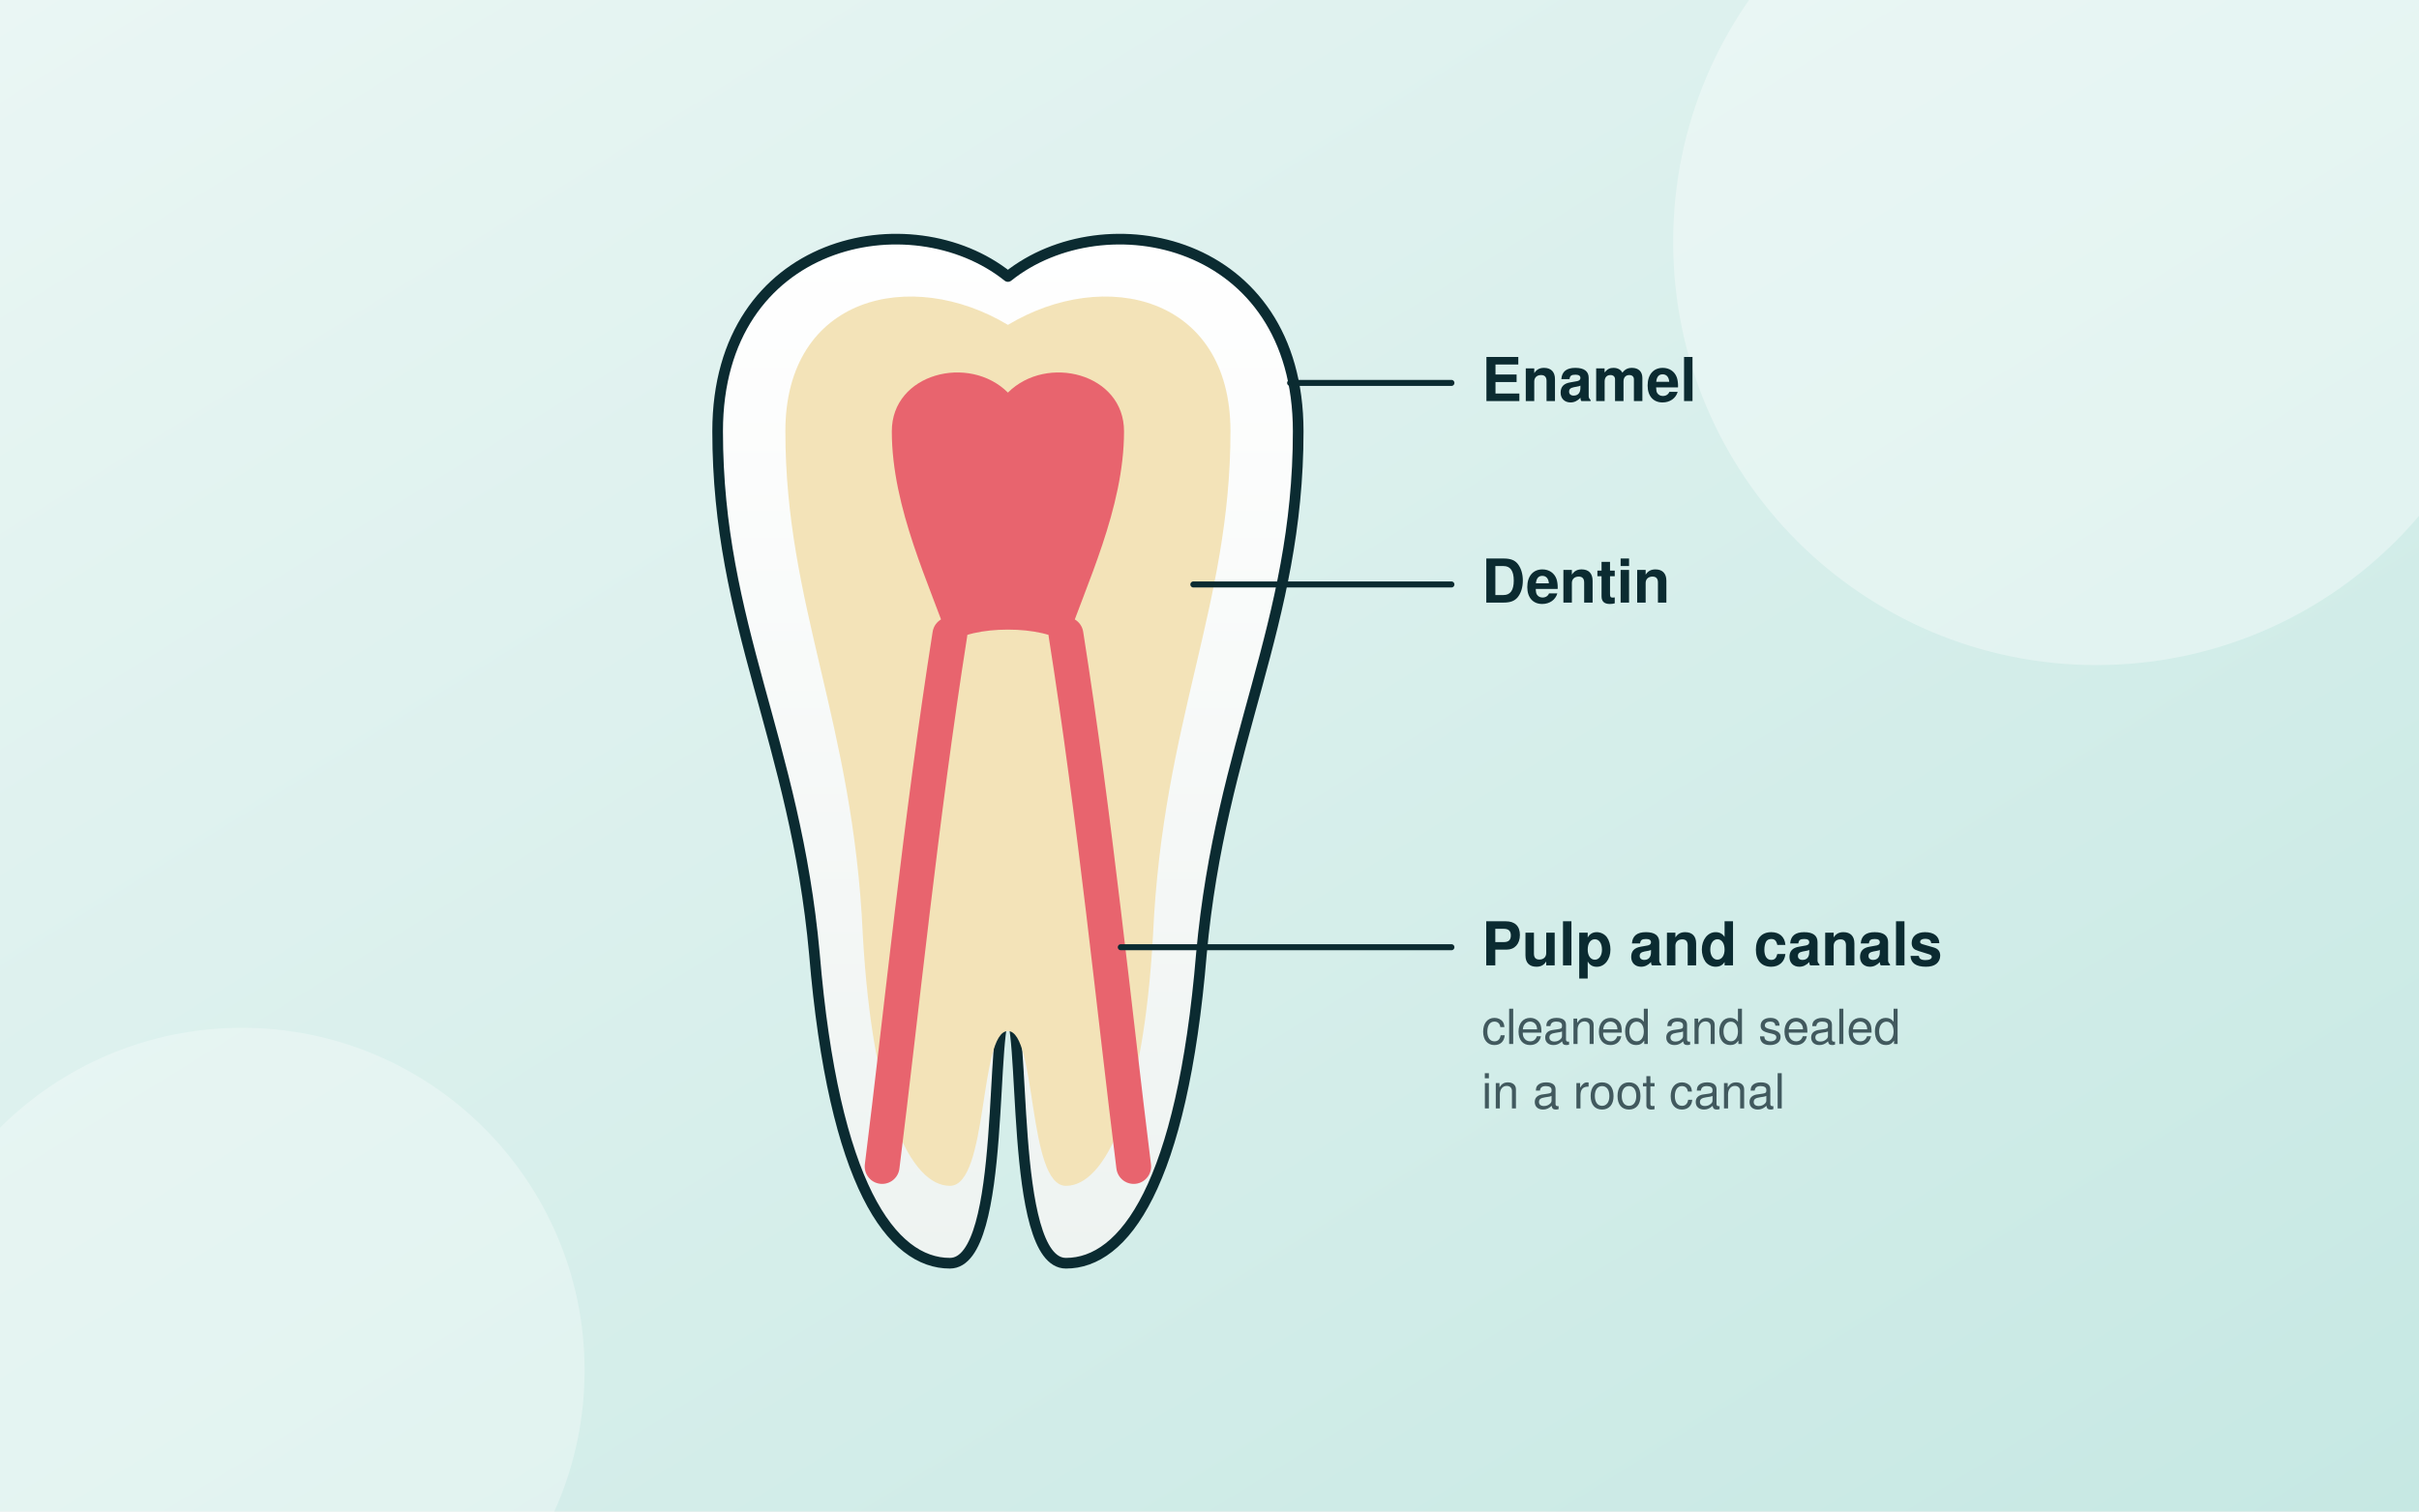
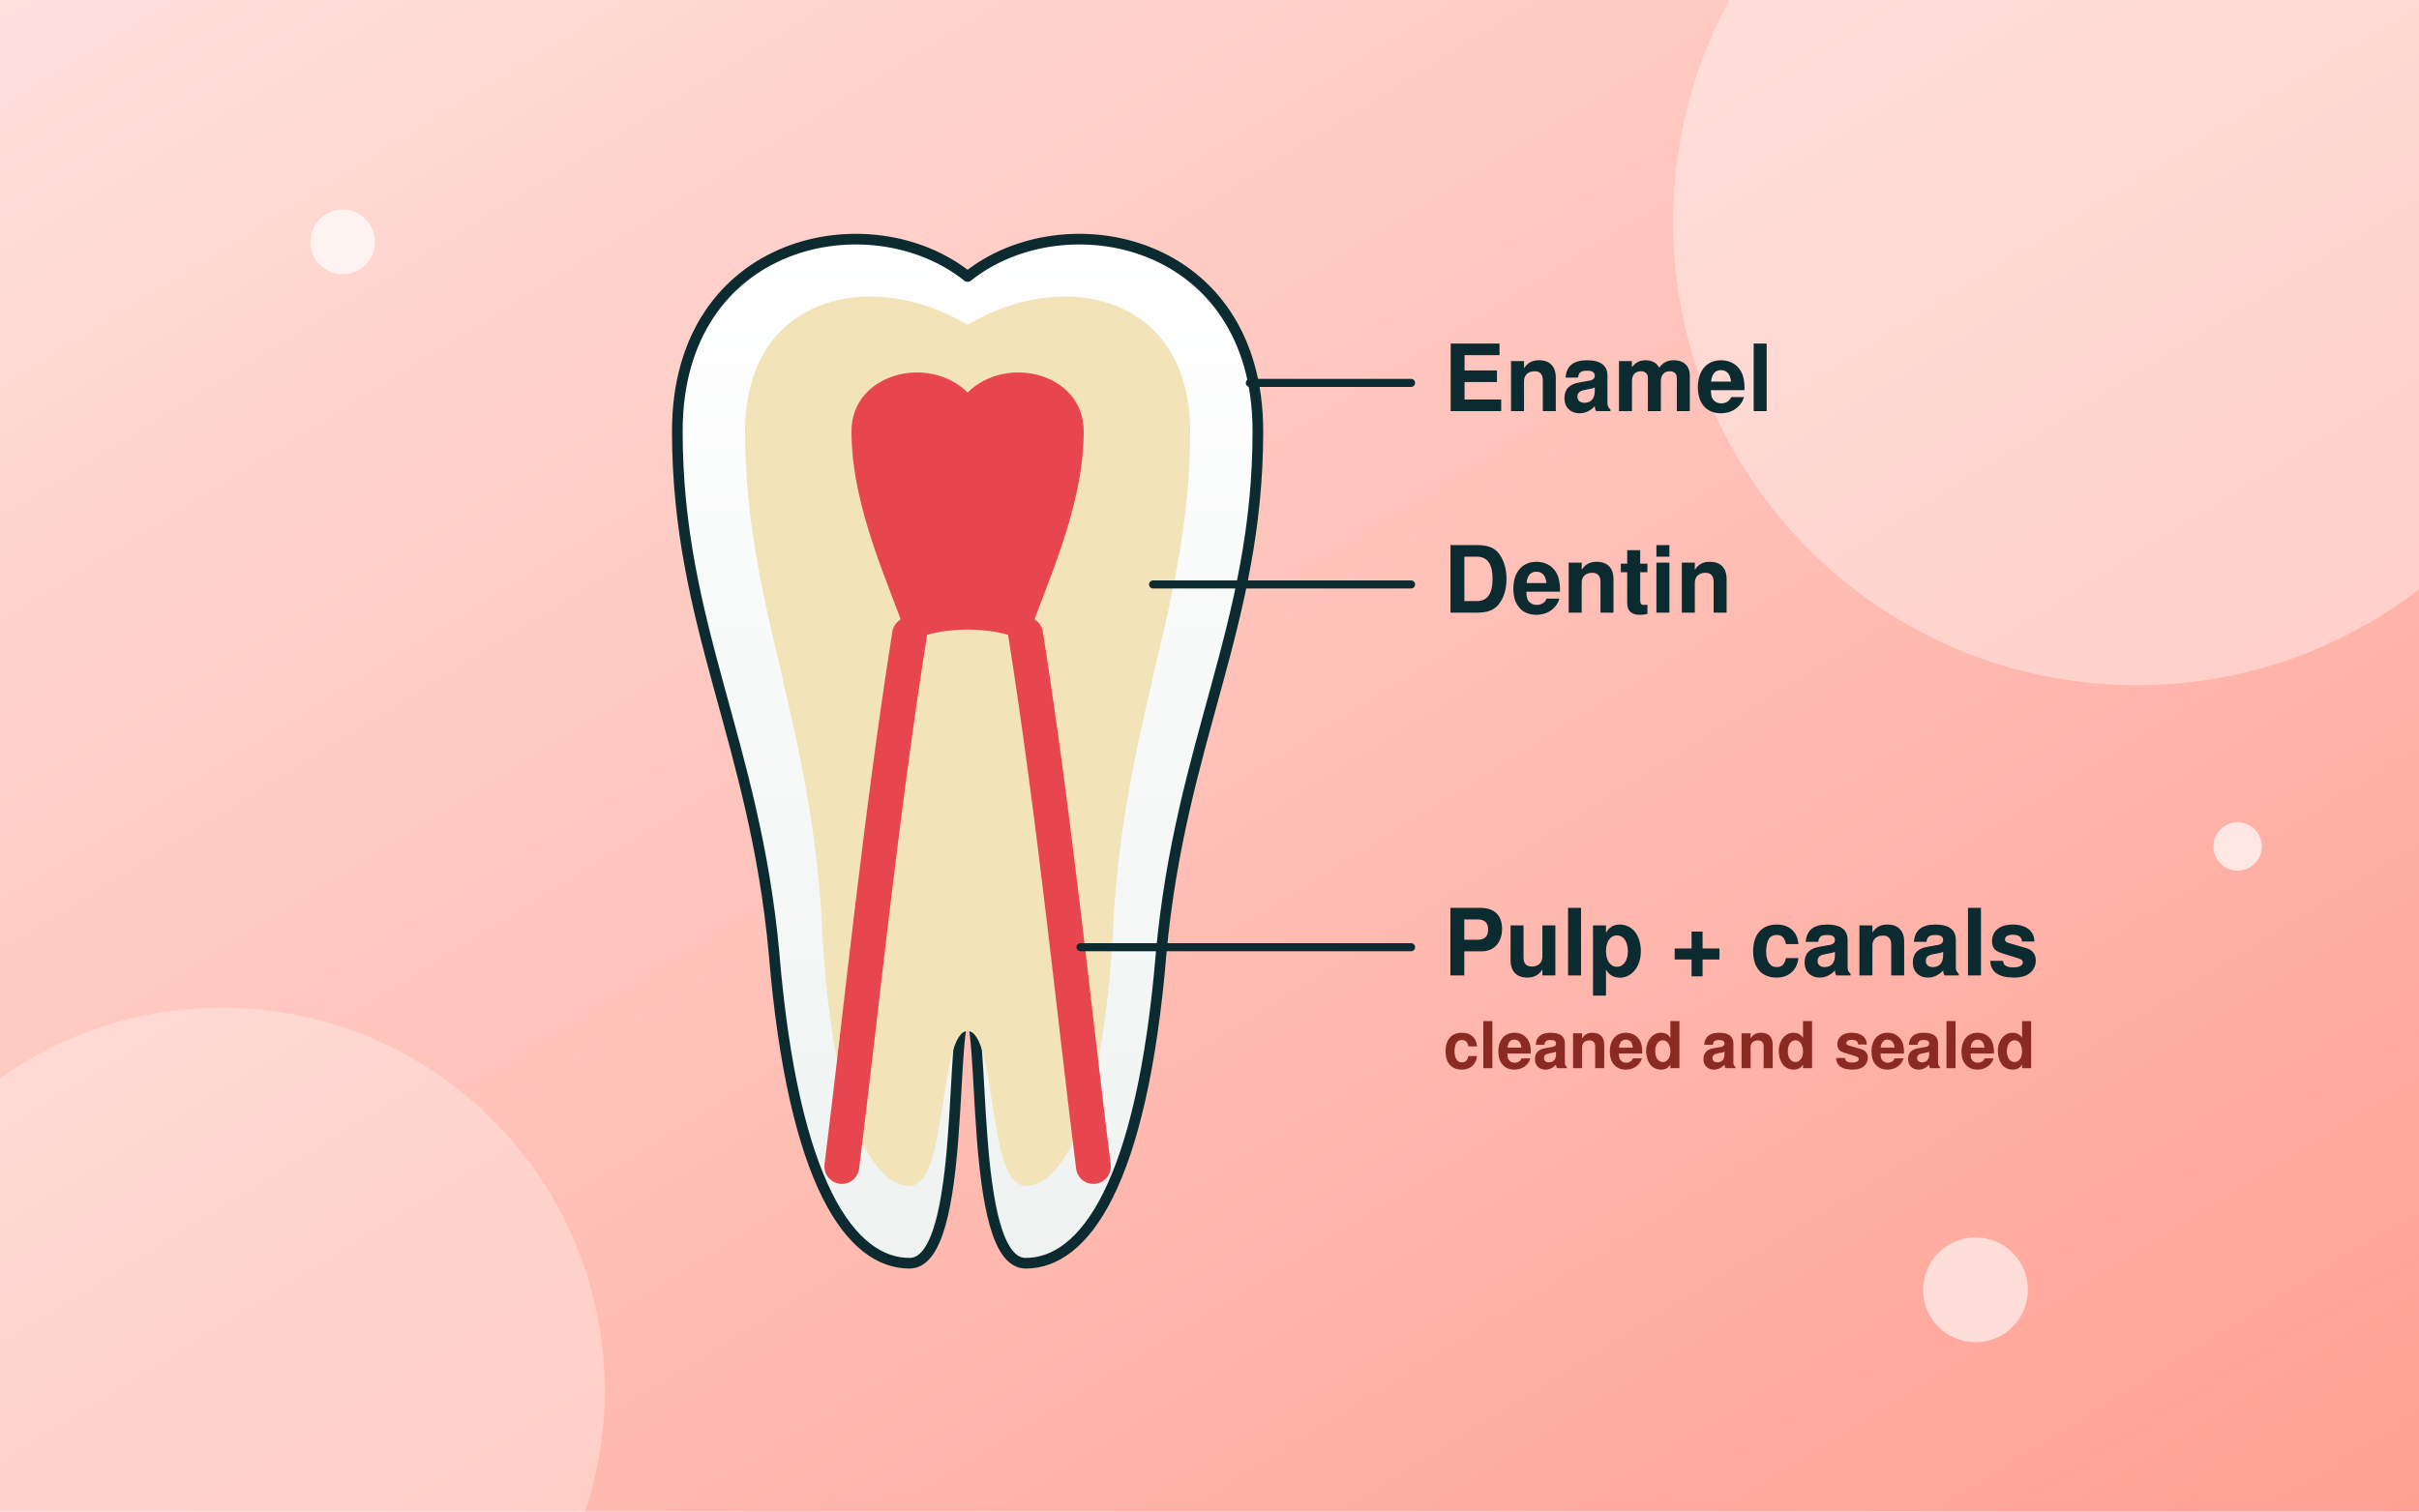
<svg xmlns="http://www.w3.org/2000/svg" viewBox="0 0 1200 750" role="img" aria-label="Cutaway of a tooth showing enamel, dentin, pulp and root canals">
  <defs>
    <linearGradient id="bg" x1="0" y1="0" x2="1" y2="1">
-       <stop offset="0" stop-color="#EAF6F4" />
-       <stop offset="1" stop-color="#C6E8E3" />
+       <stop offset="0" stop-color="#FFE1DC" />
+       <stop offset="1" stop-color="#FFA093" />
    </linearGradient>
    <linearGradient id="tw" x1="0" y1="0" x2="0" y2="1">
      <stop offset="0" stop-color="#fff" />
      <stop offset="1" stop-color="#EEF3F1" />
    </linearGradient>
  </defs>
  <rect width="1200" height="750" fill="url(#bg)" />
-   <circle cx="1040" cy="120" r="210" fill="#fff" opacity=".35" />
-   <circle cx="120" cy="680" r="170" fill="#fff" opacity=".3" />
-   <g transform="translate(260 70) scale(4.8)">
+   <circle cx="1060" cy="110" r="230" fill="#fff" opacity=".38" />
+   <circle cx="110" cy="690" r="190" fill="#fff" opacity=".3" />
+   <circle cx="980" cy="640" r="26" fill="#fff" opacity=".6" />
+   <circle cx="170" cy="120" r="16" fill="#fff" opacity=".7" />
+   <circle cx="1110" cy="420" r="12" fill="#fff" opacity=".7" />
+   <g transform="translate(240 70) scale(4.8)">
    <path d="M20 30C20 10 40 6 50 14C60 6 80 10 80 30C80 50 72 62 70 84C68 108 62 116 56 116C50 116 52 90 50 90C48 90 50 116 44 116C38 116 32 108 30 84C28 62 20 50 20 30Z" fill="url(#tw)" stroke="#0B2B31" stroke-width="1.1" stroke-linejoin="round" />
    <path d="M27 30 C27 16 40 13 50 19 C60 13 73 16 73 30 C73 48 66 60 65 82 C64 100 60 108 56 108 C52 108 53 92 50 92 C47 92 48 108 44 108 C40 108 36 100 35 82 C34 60 27 48 27 30Z" fill="#F3E3B8" />
-     <path d="M38 30 C38 24 46 22 50 26 C54 22 62 24 62 30 C62 38 58 46 56 52 C54 50 46 50 44 52 C42 46 38 38 38 30Z" fill="#E8646E" />
-     <path d="M44 51 C41 70 39 90 37 106 M56 51 C59 70 61 90 63 106" fill="none" stroke="#E8646E" stroke-width="3.6" stroke-linecap="round" />
+     <path d="M38 30 C38 24 46 22 50 26 C54 22 62 24 62 30 C62 38 58 46 56 52 C54 50 46 50 44 52 C42 46 38 38 38 30Z" fill="#E8464F" />
+     <path d="M44 51 C41 70 39 90 37 106 M56 51 C59 70 61 90 63 106" fill="none" stroke="#E8464F" stroke-width="3.6" stroke-linecap="round" />
  </g>
-   <g stroke="#0B2B31" stroke-width="3" fill="none" stroke-linecap="round">
-     <path d="M640 190 H720" />
-     <path d="M592 290 H720" />
-     <path d="M556 470 H720" />
+   <g stroke="#0B2B31" stroke-width="4" fill="none" stroke-linecap="round">
+     <path d="M620 190 H700" />
+     <path d="M572 290 H700" />
+     <path d="M536 470 H700" />
  </g>
-   <text x="735" y="199" text-anchor="start" font-family="Segoe UI,Helvetica,Arial,sans-serif" font-size="30" font-weight="600" fill="#0B2B31">Enamel</text>
-   <text x="735" y="299" text-anchor="start" font-family="Segoe UI,Helvetica,Arial,sans-serif" font-size="30" font-weight="600" fill="#0B2B31">Dentin</text>
-   <text x="735" y="479" text-anchor="start" font-family="Segoe UI,Helvetica,Arial,sans-serif" font-size="30" font-weight="600" fill="#0B2B31">Pulp and canals</text>
-   <text x="735" y="518" text-anchor="start" font-family="Segoe UI,Helvetica,Arial,sans-serif" font-size="24" font-weight="500" fill="#41595E">cleaned and sealed</text>
-   <text x="735" y="550" text-anchor="start" font-family="Segoe UI,Helvetica,Arial,sans-serif" font-size="24" font-weight="500" fill="#41595E">in a root canal</text>
+   <text x="716" y="204" text-anchor="start" font-family="Bricolage Grotesque,Segoe UI,Helvetica,Arial,sans-serif" font-size="46" font-weight="700" fill="#0B2B31">Enamel</text>
+   <text x="716" y="304" text-anchor="start" font-family="Bricolage Grotesque,Segoe UI,Helvetica,Arial,sans-serif" font-size="46" font-weight="700" fill="#0B2B31">Dentin</text>
+   <text x="716" y="484" text-anchor="start" font-family="Bricolage Grotesque,Segoe UI,Helvetica,Arial,sans-serif" font-size="46" font-weight="700" fill="#0B2B31">Pulp + canals</text>
+   <text x="716" y="530" text-anchor="start" font-family="Bricolage Grotesque,Segoe UI,Helvetica,Arial,sans-serif" font-size="32" font-weight="600" fill="#8A2A22">cleaned and sealed</text>
</svg>
